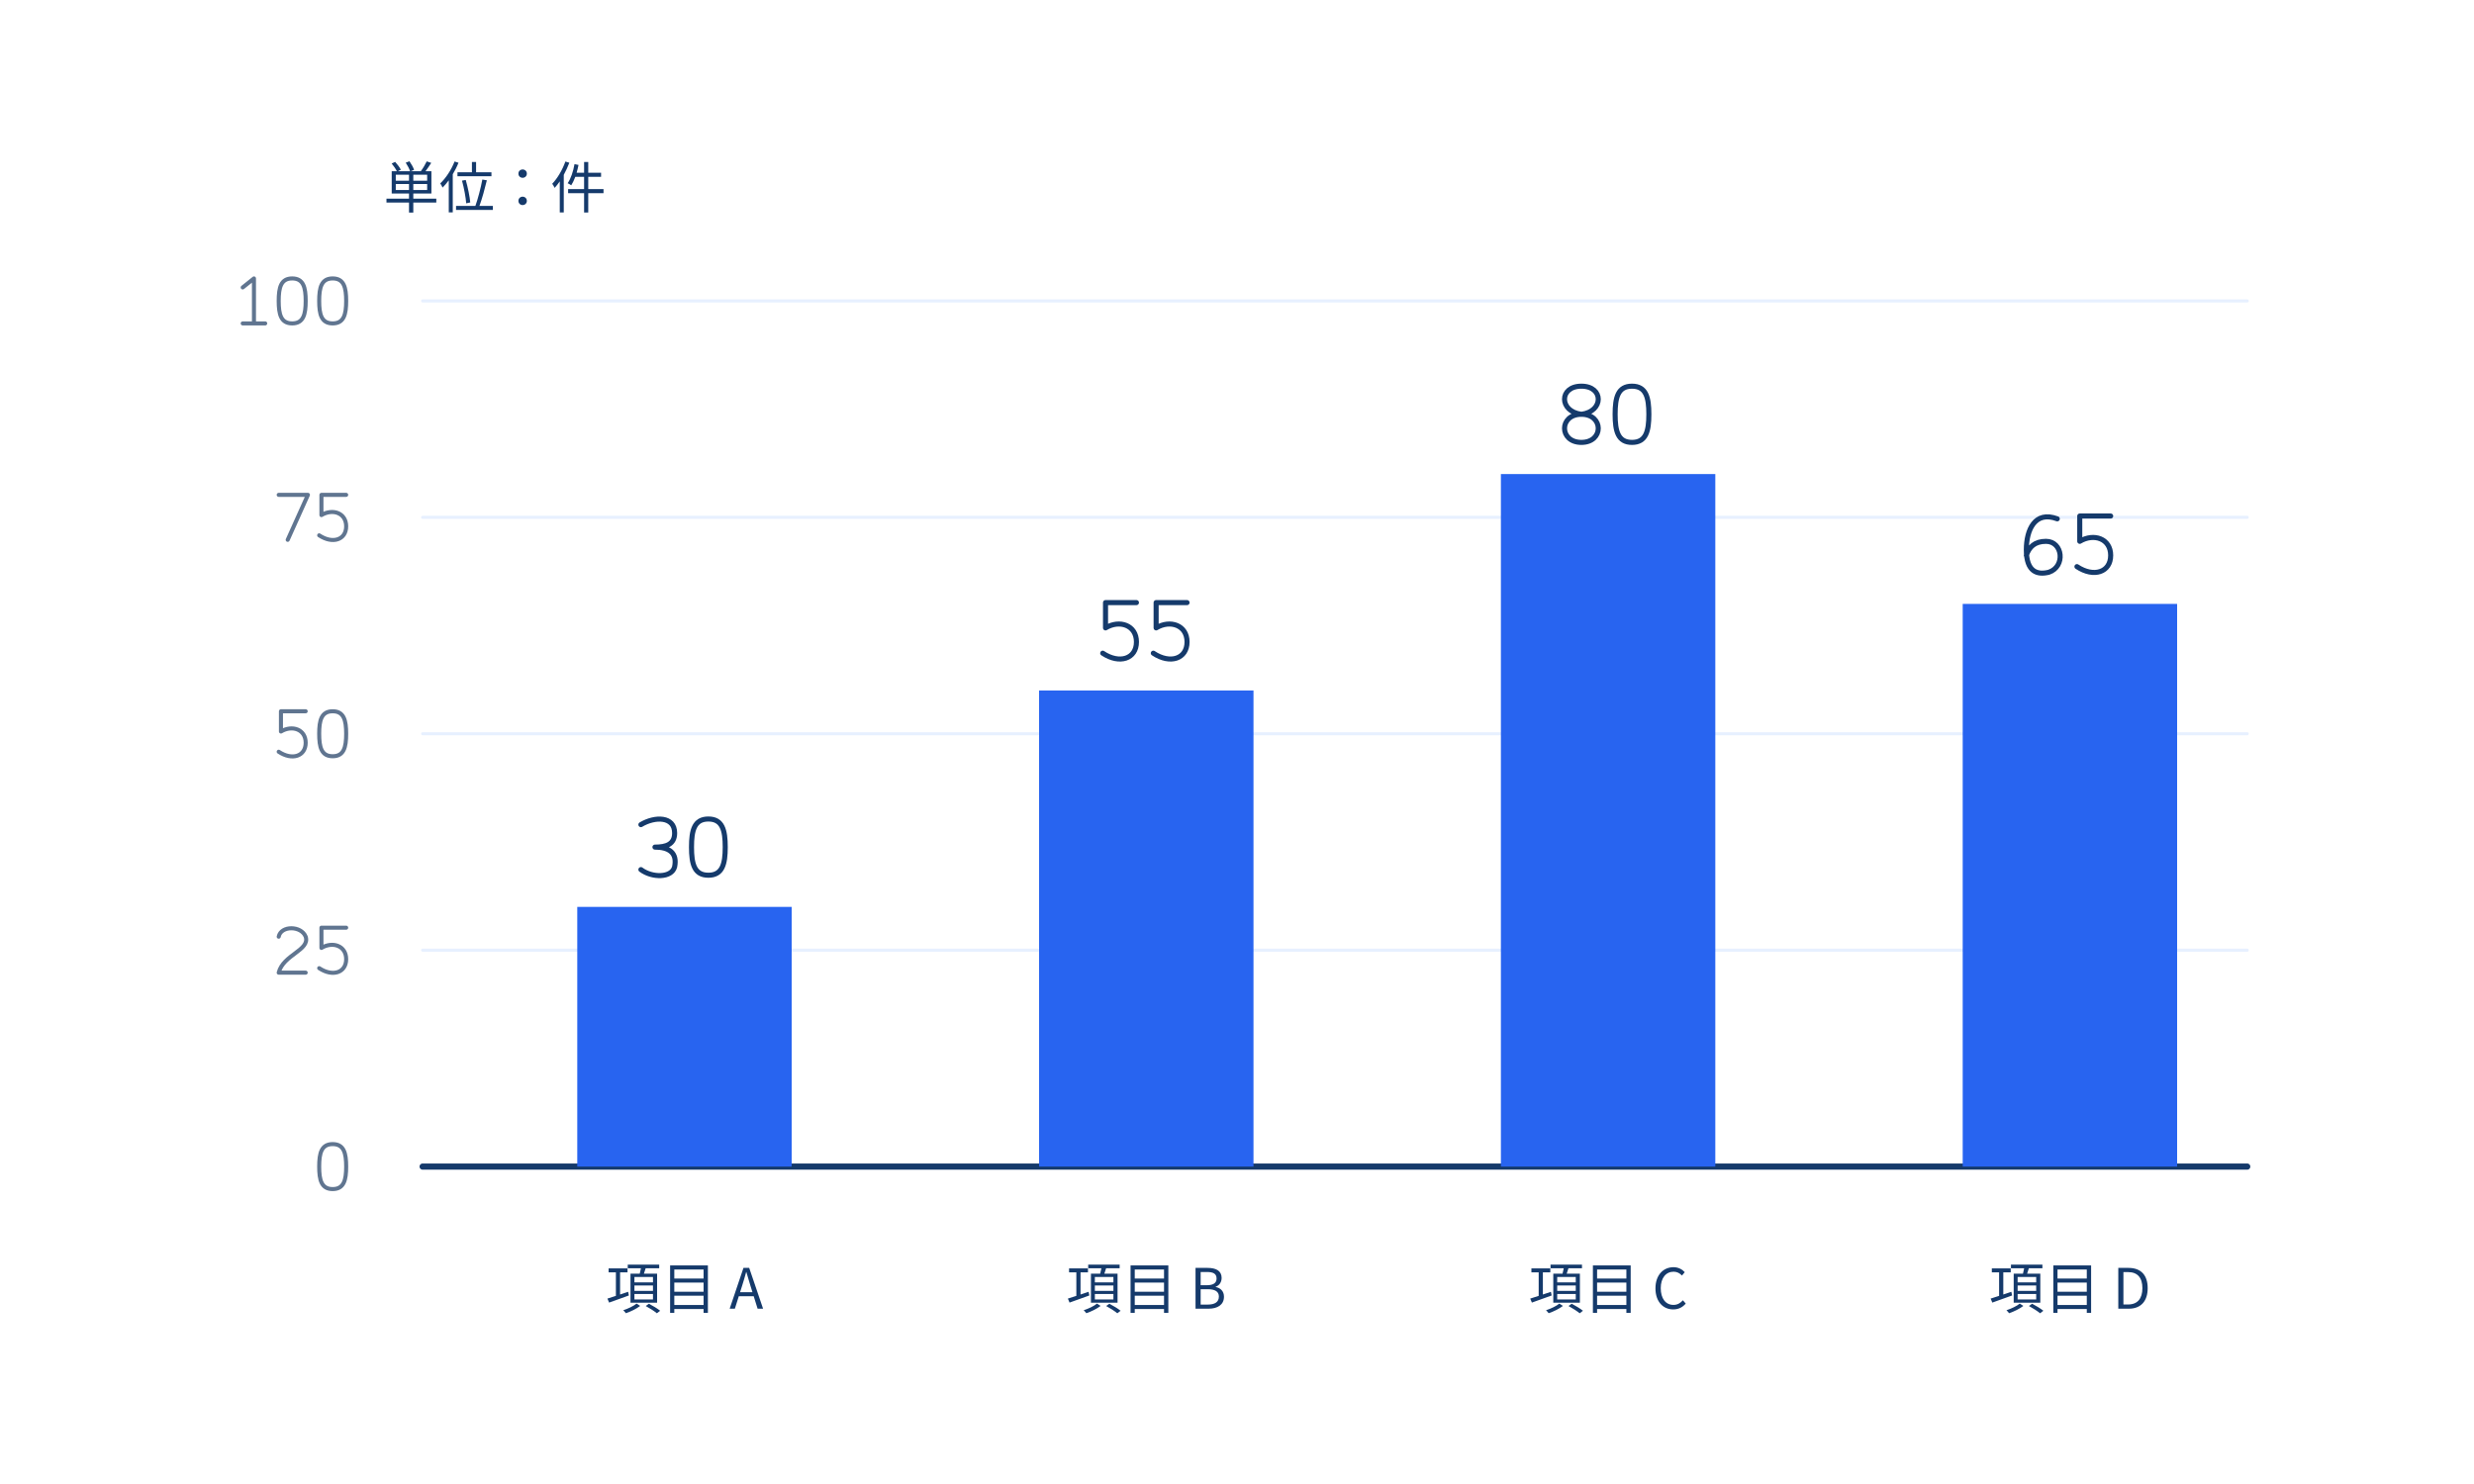
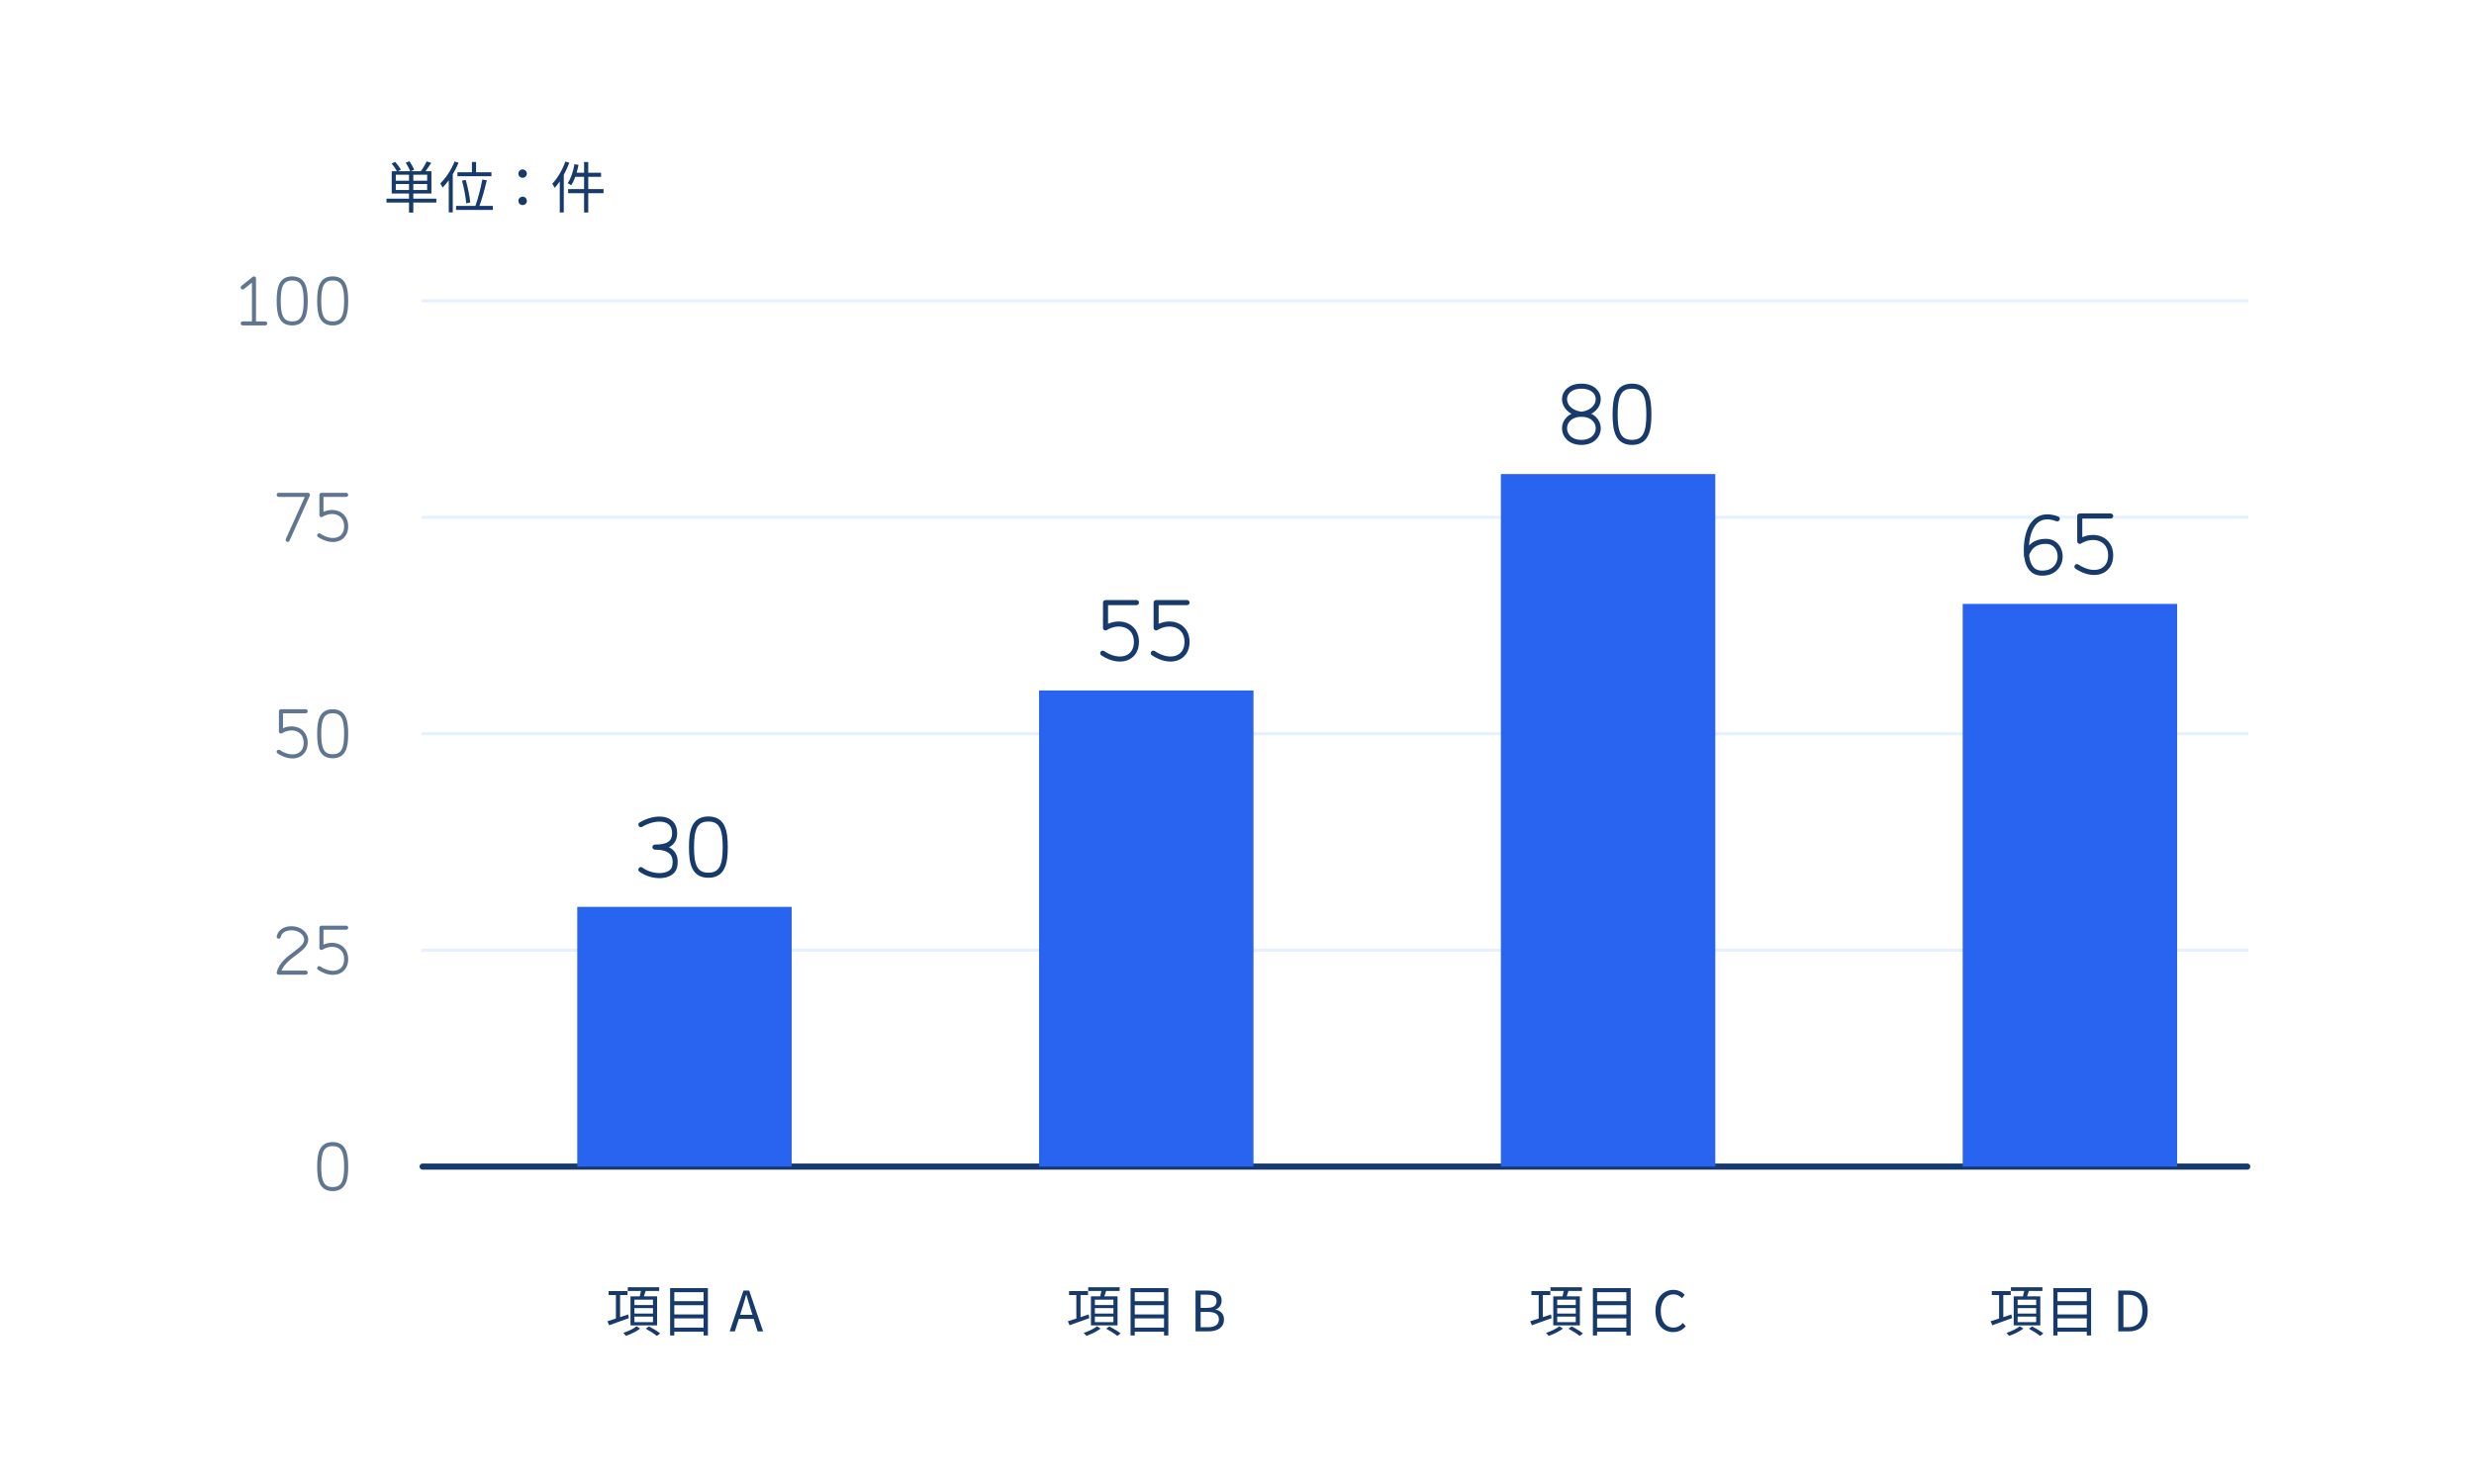
<svg xmlns="http://www.w3.org/2000/svg" width="1200" height="720" viewBox="0 0 1200 720" role="img" aria-labelledby="title desc">
  <path d="M205 566L1090 566" fill="none" stroke="#153A6B" stroke-width="3" stroke-linejoin="round" stroke-linecap="round" data-stroke-role="ink" />
  <g transform="translate(154.8182 554) scale(1.090909)">
    <g transform="translate(0 0) scale(1)">
      <path d="M6 1C1 1 0 5 0 11C0 17 1 21 6 21C11 21 12 17 12 11C12 5 11 1 6 1Z" fill="none" stroke="#607590" stroke-width="1.8" stroke-linejoin="round" stroke-linecap="round" data-stroke-role="muted" />
    </g>
  </g>
  <path d="M205 461L1090 461" fill="none" stroke="#E7F0FF" stroke-width="1.5" stroke-linejoin="round" stroke-linecap="round" data-stroke-role="pale" />
  <g transform="translate(135.1818 449) scale(1.090909)">
    <g transform="translate(0 0) scale(1)">
      <path d="M0 5C1 0 10 0 12 5C14 11 2 13 0 21H12" fill="none" stroke="#607590" stroke-width="1.8" stroke-linejoin="round" stroke-linecap="round" data-stroke-role="muted" />
    </g>
    <g transform="translate(18 0) scale(1)">
      <path d="M12 1H1V10C6 7 12 9 12 15C12 21 6 23 0 19" fill="none" stroke="#607590" stroke-width="1.8" stroke-linejoin="round" stroke-linecap="round" data-stroke-role="muted" />
    </g>
  </g>
  <path d="M205 356L1090 356" fill="none" stroke="#E7F0FF" stroke-width="1.5" stroke-linejoin="round" stroke-linecap="round" data-stroke-role="pale" />
  <g transform="translate(135.1818 344) scale(1.090909)">
    <g transform="translate(0 0) scale(1)">
      <path d="M12 1H1V10C6 7 12 9 12 15C12 21 6 23 0 19" fill="none" stroke="#607590" stroke-width="1.8" stroke-linejoin="round" stroke-linecap="round" data-stroke-role="muted" />
    </g>
    <g transform="translate(18 0) scale(1)">
      <path d="M6 1C1 1 0 5 0 11C0 17 1 21 6 21C11 21 12 17 12 11C12 5 11 1 6 1Z" fill="none" stroke="#607590" stroke-width="1.8" stroke-linejoin="round" stroke-linecap="round" data-stroke-role="muted" />
    </g>
  </g>
  <path d="M205 251L1090 251" fill="none" stroke="#E7F0FF" stroke-width="1.5" stroke-linejoin="round" stroke-linecap="round" data-stroke-role="pale" />
  <g transform="translate(135.1818 239) scale(1.090909)">
    <g transform="translate(0 0) scale(1)">
      <path d="M0 1H13L4 21" fill="none" stroke="#607590" stroke-width="1.8" stroke-linejoin="round" stroke-linecap="round" data-stroke-role="muted" />
    </g>
    <g transform="translate(18 0) scale(1)">
      <path d="M12 1H1V10C6 7 12 9 12 15C12 21 6 23 0 19" fill="none" stroke="#607590" stroke-width="1.8" stroke-linejoin="round" stroke-linecap="round" data-stroke-role="muted" />
    </g>
  </g>
  <path d="M205 146L1090 146" fill="none" stroke="#E7F0FF" stroke-width="1.5" stroke-linejoin="round" stroke-linecap="round" data-stroke-role="pale" />
  <g transform="translate(115.5455 134) scale(1.090909)">
    <g transform="translate(0 0) scale(1)">
      <path d="M2 5L7 1V21M2 21H12" fill="none" stroke="#607590" stroke-width="1.8" stroke-linejoin="round" stroke-linecap="round" data-stroke-role="muted" />
    </g>
    <g transform="translate(18 0) scale(1)">
      <path d="M6 1C1 1 0 5 0 11C0 17 1 21 6 21C11 21 12 17 12 11C12 5 11 1 6 1Z" fill="none" stroke="#607590" stroke-width="1.8" stroke-linejoin="round" stroke-linecap="round" data-stroke-role="muted" />
    </g>
    <g transform="translate(36 0) scale(1)">
      <path d="M6 1C1 1 0 5 0 11C0 17 1 21 6 21C11 21 12 17 12 11C12 5 11 1 6 1Z" fill="none" stroke="#607590" stroke-width="1.8" stroke-linejoin="round" stroke-linecap="round" data-stroke-role="muted" />
    </g>
  </g>
  <rect x="280" y="440" width="104" height="126" rx="0" fill="#2864F0" stroke="none" stroke-width="2" data-fill-role="accent" />
  <g transform="translate(310.8636 396) scale(1.363636)">
    <g transform="translate(0 0) scale(1)">
      <path d="M0 3C5 0 12 0 12 6C12 10 9 11 5 11M5 11C10 11 13 13 12 18C11 22 4 22 0 19" fill="none" stroke="#153A6B" stroke-width="1.8" stroke-linejoin="round" stroke-linecap="round" data-stroke-role="ink" />
    </g>
    <g transform="translate(18 0) scale(1)">
      <path d="M6 1C1 1 0 5 0 11C0 17 1 21 6 21C11 21 12 17 12 11C12 5 11 1 6 1Z" fill="none" stroke="#153A6B" stroke-width="1.8" stroke-linejoin="round" stroke-linecap="round" data-stroke-role="ink" />
    </g>
  </g>
  <rect x="504" y="335" width="104" height="231" rx="0" fill="#2864F0" stroke="none" stroke-width="2" data-fill-role="accent" />
  <g transform="translate(534.8636 291) scale(1.363636)">
    <g transform="translate(0 0) scale(1)">
      <path d="M12 1H1V10C6 7 12 9 12 15C12 21 6 23 0 19" fill="none" stroke="#153A6B" stroke-width="1.8" stroke-linejoin="round" stroke-linecap="round" data-stroke-role="ink" />
    </g>
    <g transform="translate(18 0) scale(1)">
      <path d="M12 1H1V10C6 7 12 9 12 15C12 21 6 23 0 19" fill="none" stroke="#153A6B" stroke-width="1.8" stroke-linejoin="round" stroke-linecap="round" data-stroke-role="ink" />
    </g>
  </g>
  <rect x="728" y="230" width="104" height="336" rx="0" fill="#2864F0" stroke="none" stroke-width="2" data-fill-role="accent" />
  <g transform="translate(758.8636 186) scale(1.363636)">
    <g transform="translate(0 0) scale(1)">
      <path d="M6 1C-2 1 -2 10 6 11C14 10 14 1 6 1M6 11C-2 11 -2 21 6 21C14 21 14 11 6 11" fill="none" stroke="#153A6B" stroke-width="1.8" stroke-linejoin="round" stroke-linecap="round" data-stroke-role="ink" />
    </g>
    <g transform="translate(18 0) scale(1)">
      <path d="M6 1C1 1 0 5 0 11C0 17 1 21 6 21C11 21 12 17 12 11C12 5 11 1 6 1Z" fill="none" stroke="#153A6B" stroke-width="1.8" stroke-linejoin="round" stroke-linecap="round" data-stroke-role="ink" />
    </g>
  </g>
  <rect x="952" y="293" width="104" height="273" rx="0" fill="#2864F0" stroke="none" stroke-width="2" data-fill-role="accent" />
  <g transform="translate(982.8636 249) scale(1.363636)">
    <g transform="translate(0 0) scale(1)">
      <path d="M11 2C3 -1 0 6 0 13C0 21 4 22 8 21C14 19 13 10 7 10C3 10 1 12 0 15" fill="none" stroke="#153A6B" stroke-width="1.8" stroke-linejoin="round" stroke-linecap="round" data-stroke-role="ink" />
    </g>
    <g transform="translate(18 0) scale(1)">
      <path d="M12 1H1V10C6 7 12 9 12 15C12 21 6 23 0 19" fill="none" stroke="#153A6B" stroke-width="1.8" stroke-linejoin="round" stroke-linecap="round" data-stroke-role="ink" />
    </g>
  </g>
  <g data-labels="true">
    <text font-family="Noto Sans CJK JP, Yu Gothic, Hiragino Kaku Gothic ProN, Meiryo, sans-serif" font-size="27" font-weight="500" text-anchor="middle" fill="#153A6B" data-fill-role="ink">
      <tspan x="240.0" y="100.95">単位：件</tspan>
    </text>
    <text font-family="Noto Sans CJK JP, Yu Gothic, Hiragino Kaku Gothic ProN, Meiryo, sans-serif" font-size="27" font-weight="500" text-anchor="middle" fill="#153A6B" data-fill-role="ink">
-       <tspan x="332.0" y="634.95">項目 A</tspan>
+       <tspan x="332.0" y="645.95">項目 A</tspan>
    </text>
    <text font-family="Noto Sans CJK JP, Yu Gothic, Hiragino Kaku Gothic ProN, Meiryo, sans-serif" font-size="27" font-weight="500" text-anchor="middle" fill="#153A6B" data-fill-role="ink">
-       <tspan x="556.0" y="634.95">項目 B</tspan>
+       <tspan x="556.0" y="645.95">項目 B</tspan>
    </text>
    <text font-family="Noto Sans CJK JP, Yu Gothic, Hiragino Kaku Gothic ProN, Meiryo, sans-serif" font-size="27" font-weight="500" text-anchor="middle" fill="#153A6B" data-fill-role="ink">
-       <tspan x="780.0" y="634.95">項目 C</tspan>
+       <tspan x="780.0" y="645.95">項目 C</tspan>
    </text>
    <text font-family="Noto Sans CJK JP, Yu Gothic, Hiragino Kaku Gothic ProN, Meiryo, sans-serif" font-size="27" font-weight="500" text-anchor="middle" fill="#153A6B" data-fill-role="ink">
-       <tspan x="1004.0" y="634.95">項目 D</tspan>
+       <tspan x="1004.0" y="645.95">項目 D</tspan>
    </text>
  </g>
</svg>
